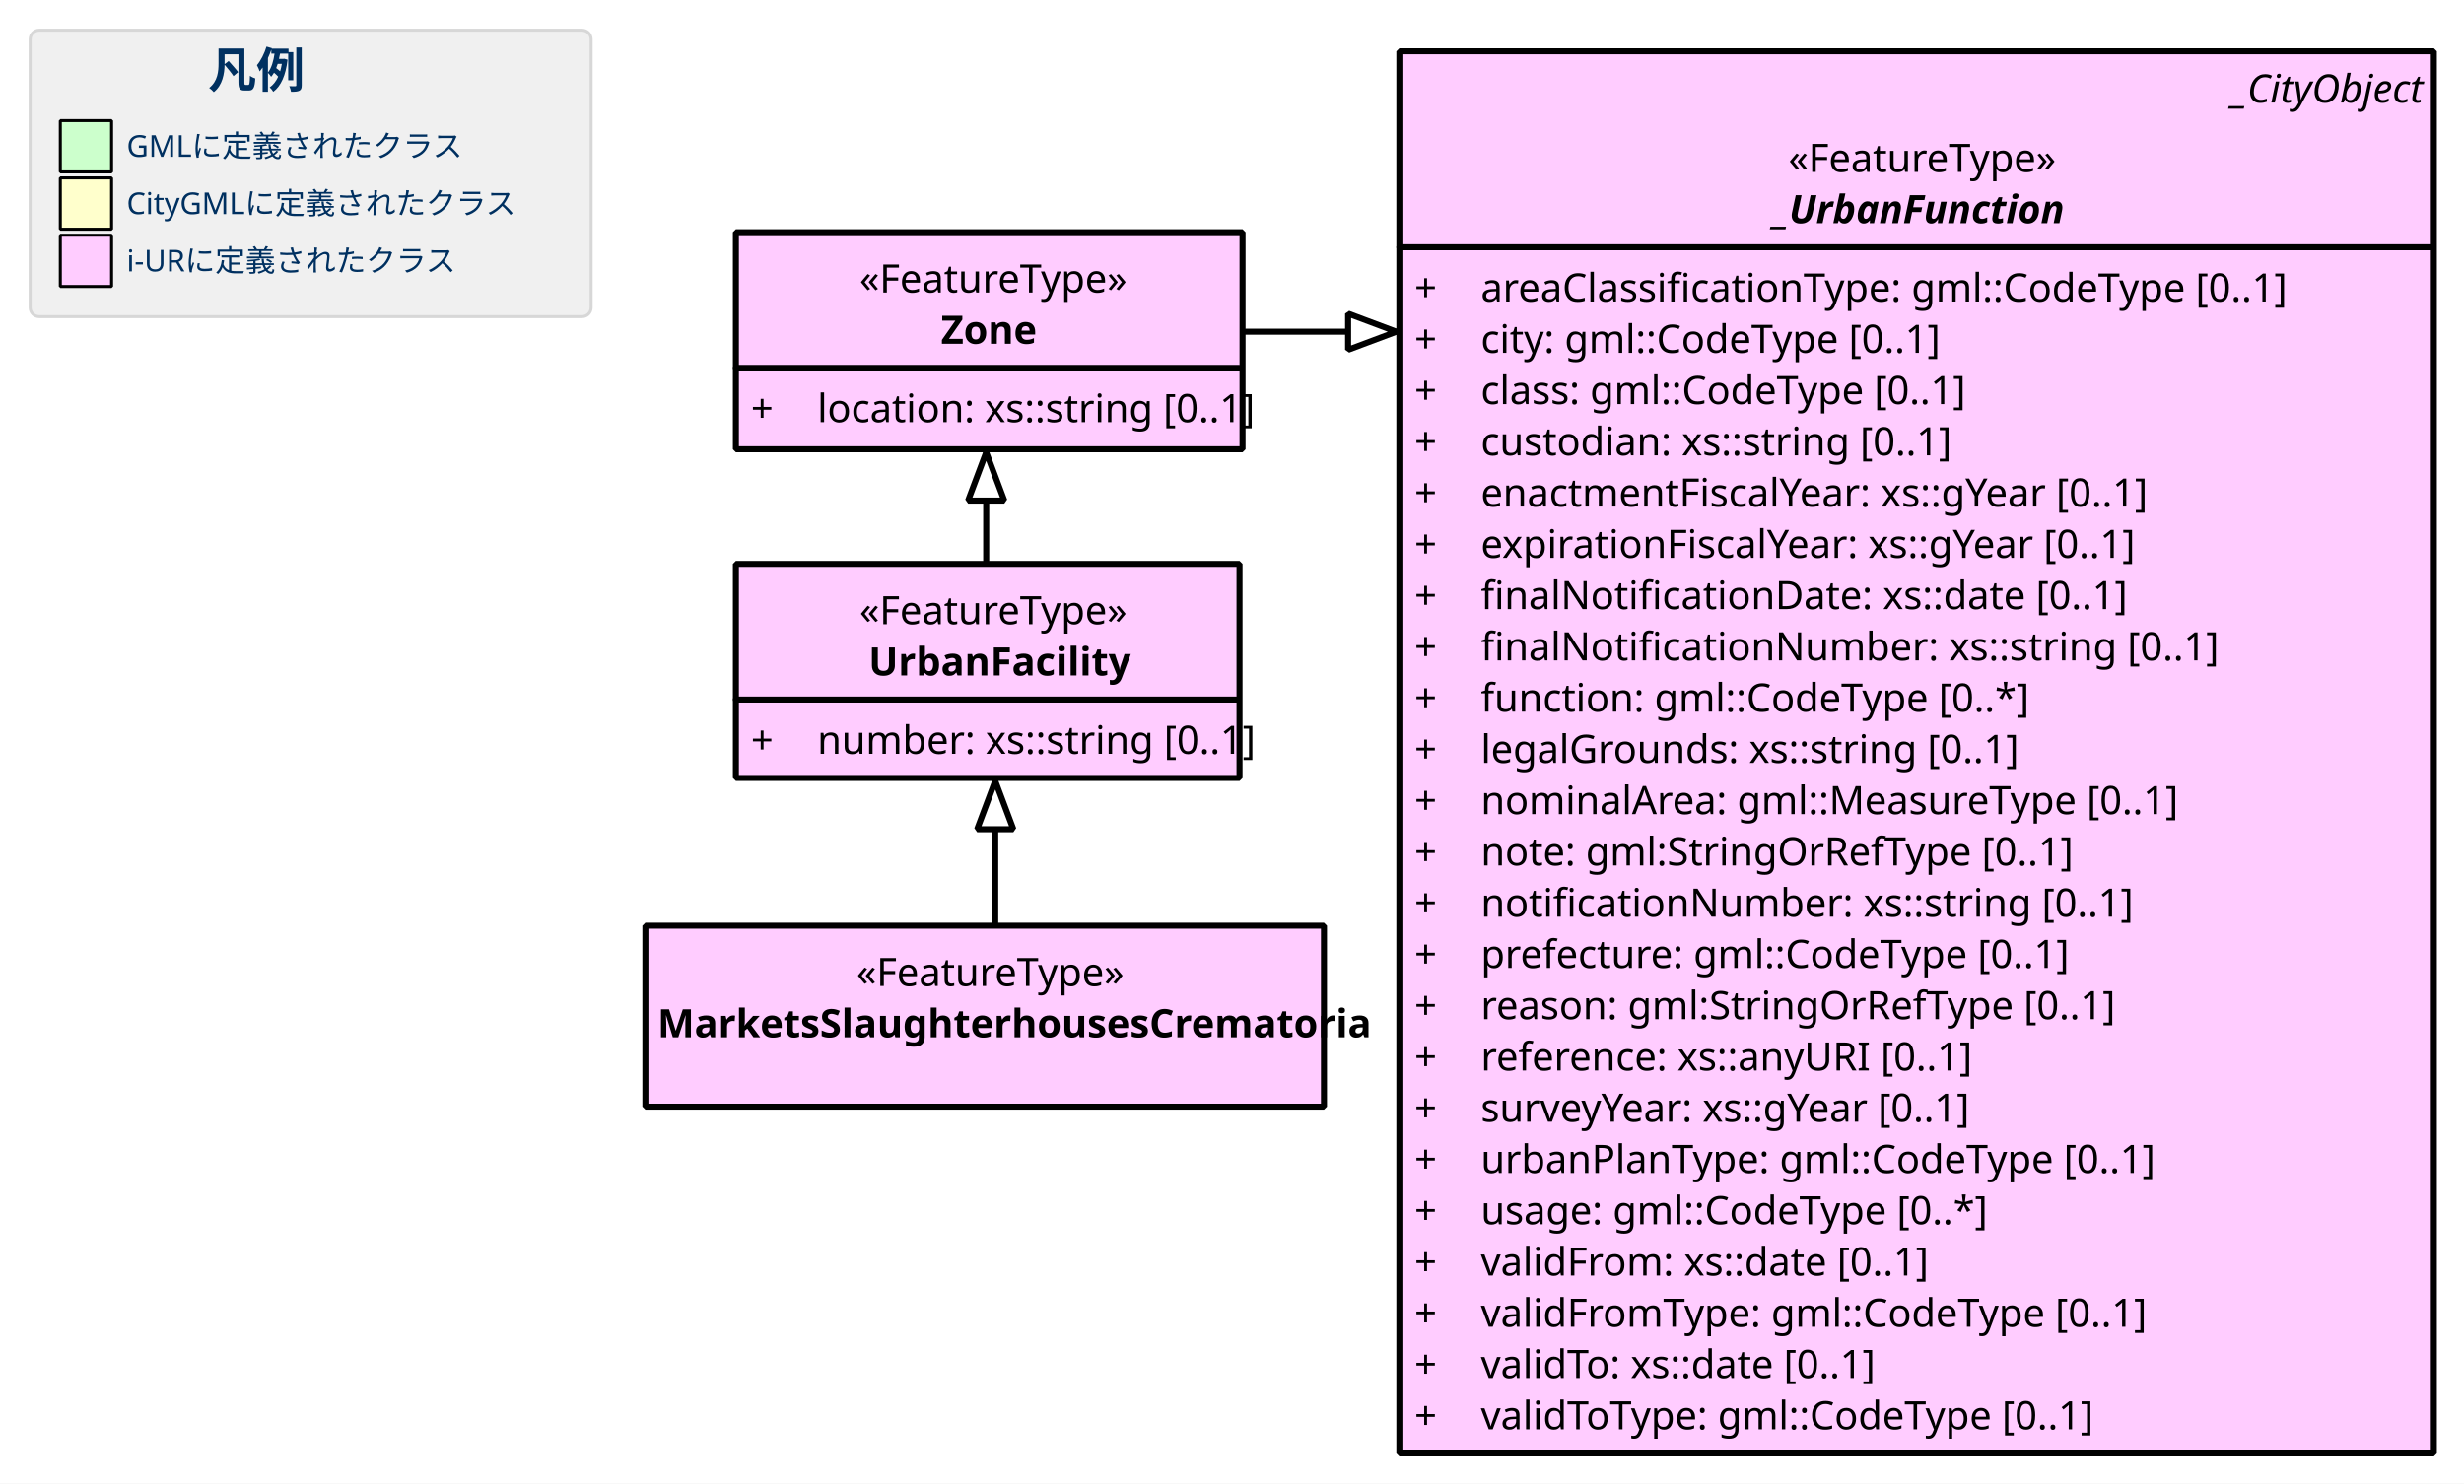
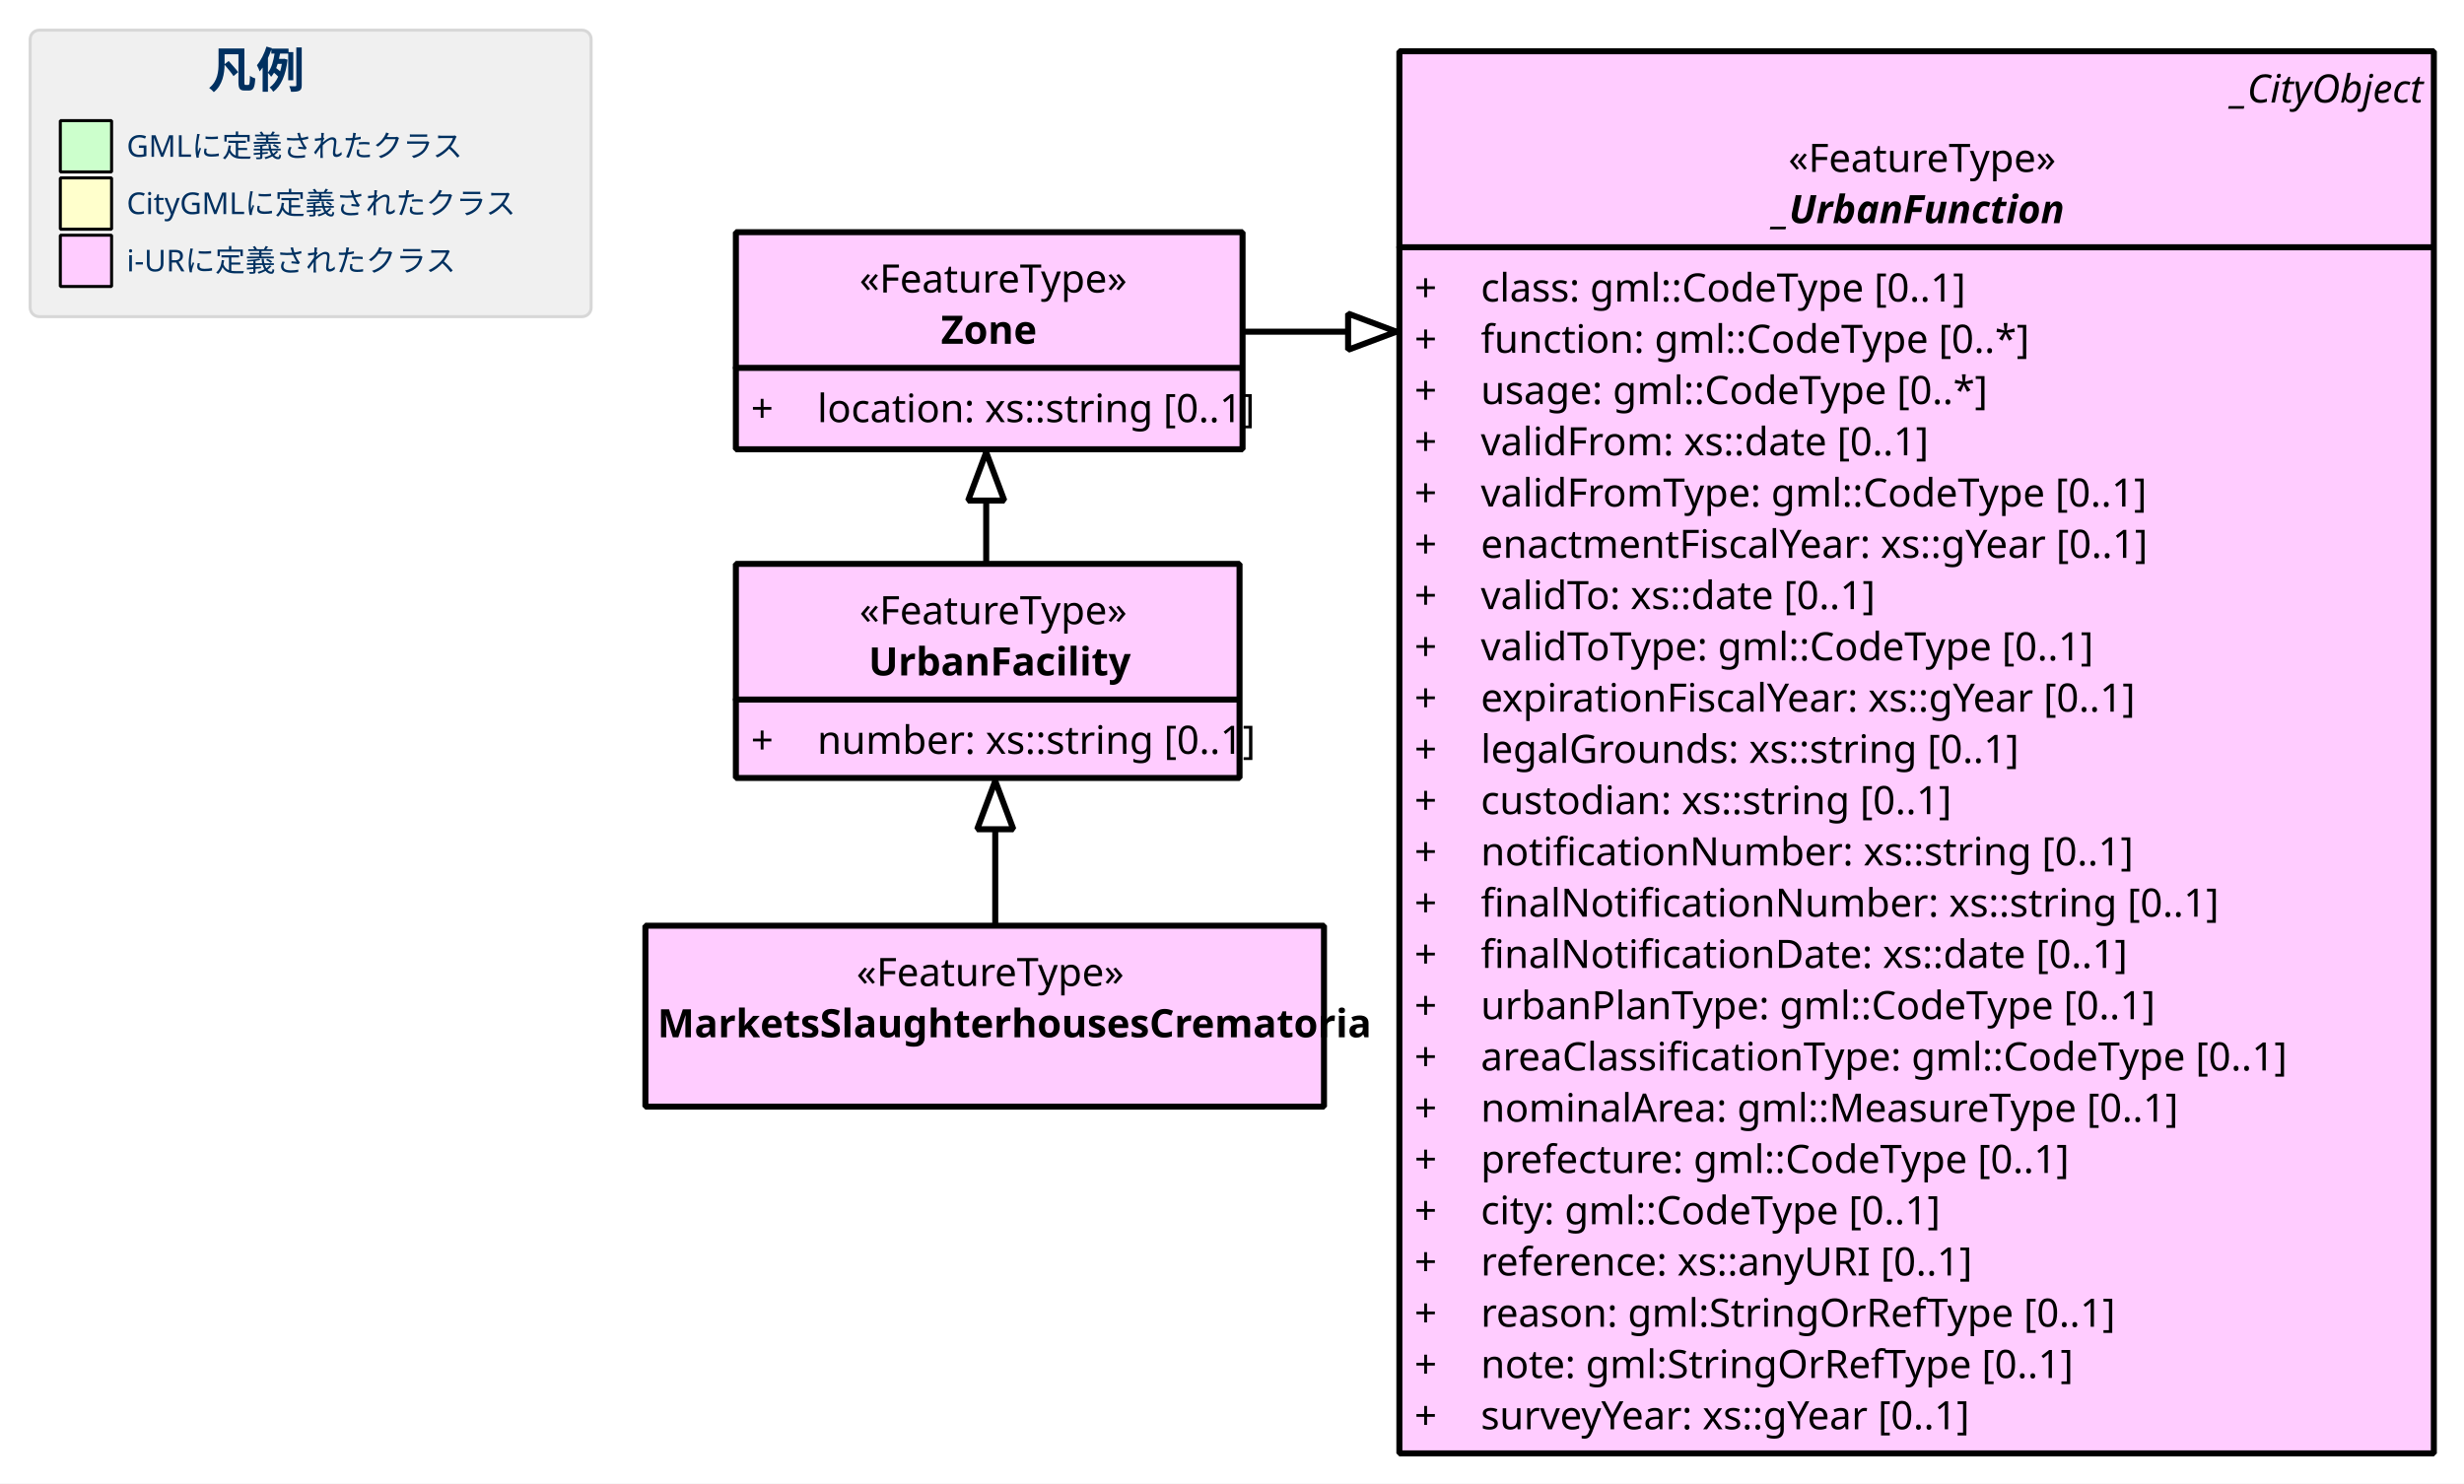
<svg xmlns="http://www.w3.org/2000/svg" width="21.62cm" height="13.02cm" viewBox="0 0 817 492">
  <g style="fill:#FFFFFF;fill-opacity:1.00;">
    <rect x="0" y="0" width="817" height="492" shape-rendering="auto" />
  </g>
  <g style="stroke-width:2;stroke-linecap:round;stroke-linejoin:bevel; fill:#FFCCFF;fill-opacity:1.00; stroke:#000000; stroke-opacity:1.00">
    <rect x="214" y="307" width="225" height="60" rx="0.00" shape-rendering="auto" />
  </g>
  <g style="stroke-width:1;stroke-linecap:round;stroke-linejoin:bevel; fill:#000000;fill-opacity:1.00; stroke:#000000; stroke-opacity:0.00">
    <text x="284.00" y="327.00" textLength="85" style="font-family:Yu Gothic UI; font-weight:400; font-style:normal; font-size:13px; fill:#000000;fill-opacity:1.00; stroke:#000000; stroke-opacity:0.00 stroke-width:0; white-space: pre;" xml:space="preserve" transform="rotate(-0.00 284.00 327.00)">«FeatureType»</text>
    <text x="218.00" y="344.00" textLength="217" style="font-family:Yu Gothic UI; font-weight:700; font-style:normal; font-size:13px; fill:#000000;fill-opacity:1.00; stroke:#000000; stroke-opacity:0.00 stroke-width:0; white-space: pre;" xml:space="preserve" transform="rotate(-0.00 218.00 344.00)">MarketsSlaughterhousesCrematoria</text>
  </g>
  <g style="stroke-width:2;stroke-linecap:round;stroke-linejoin:bevel; fill:#FFCCFF;fill-opacity:1.00; stroke:#000000; stroke-opacity:1.00">
    <rect x="244" y="187" width="167" height="71" rx="0.00" shape-rendering="auto" />
  </g>
  <g style="stroke-width:1;stroke-linecap:round;stroke-linejoin:bevel; fill:#000000;fill-opacity:1.00; stroke:#000000; stroke-opacity:0.00">
    <text x="285.00" y="207.00" textLength="85" style="font-family:Yu Gothic UI; font-weight:400; font-style:normal; font-size:13px; fill:#000000;fill-opacity:1.00; stroke:#000000; stroke-opacity:0.00 stroke-width:0; white-space: pre;" xml:space="preserve" transform="rotate(-0.00 285.00 207.00)">«FeatureType»</text>
    <text x="288.00" y="224.00" textLength="78" style="font-family:Yu Gothic UI; font-weight:700; font-style:normal; font-size:13px; fill:#000000;fill-opacity:1.00; stroke:#000000; stroke-opacity:0.00 stroke-width:0; white-space: pre;" xml:space="preserve" transform="rotate(-0.00 288.00 224.00)">UrbanFacility</text>
  </g>
  <g style="stroke-width:2;stroke-linecap:round;stroke-linejoin:bevel; fill:#000000;fill-opacity:0.00; stroke:#000000; stroke-opacity:1.00">
    <path d="M 244 232 L 410 232" shape-rendering="auto" />
  </g>
  <g style="stroke-width:1;stroke-linecap:round;stroke-linejoin:bevel; fill:#000000;fill-opacity:1.00; stroke:#000000; stroke-opacity:0.00">
    <text x="249.00" y="250.00" textLength="13" style="font-family:Yu Gothic UI; font-weight:400; font-style:normal; font-size:13px; fill:#000000;fill-opacity:1.00; stroke:#000000; stroke-opacity:0.00 stroke-width:0; white-space: pre;" xml:space="preserve" transform="rotate(-0.00 249.00 250.00)">+ </text>
    <text x="271.00" y="250.00" textLength="135" style="font-family:Yu Gothic UI; font-weight:400; font-style:normal; font-size:13px; fill:#000000;fill-opacity:1.00; stroke:#000000; stroke-opacity:0.00 stroke-width:0; white-space: pre;" xml:space="preserve" transform="rotate(-0.00 271.00 250.00)">number: xs::string [0..1]</text>
  </g>
  <g style="stroke-width:2;stroke-linecap:round;stroke-linejoin:bevel; fill:#FFCCFF;fill-opacity:1.00; stroke:#000000; stroke-opacity:1.00">
    <rect x="244" y="77" width="168" height="72" rx="0.00" shape-rendering="auto" />
  </g>
  <g style="stroke-width:1;stroke-linecap:round;stroke-linejoin:bevel; fill:#000000;fill-opacity:1.00; stroke:#000000; stroke-opacity:0.00">
    <text x="285.00" y="97.00" textLength="85" style="font-family:Yu Gothic UI; font-weight:400; font-style:normal; font-size:13px; fill:#000000;fill-opacity:1.00; stroke:#000000; stroke-opacity:0.00 stroke-width:0; white-space: pre;" xml:space="preserve" transform="rotate(-0.00 285.00 97.00)">«FeatureType»</text>
    <text x="312.00" y="114.00" textLength="31" style="font-family:Yu Gothic UI; font-weight:700; font-style:normal; font-size:13px; fill:#000000;fill-opacity:1.00; stroke:#000000; stroke-opacity:0.00 stroke-width:0; white-space: pre;" xml:space="preserve" transform="rotate(-0.00 312.00 114.00)">Zone</text>
  </g>
  <g style="stroke-width:2;stroke-linecap:round;stroke-linejoin:bevel; fill:#000000;fill-opacity:0.00; stroke:#000000; stroke-opacity:1.00">
    <path d="M 244 122 L 411 122" shape-rendering="auto" />
  </g>
  <g style="stroke-width:1;stroke-linecap:round;stroke-linejoin:bevel; fill:#000000;fill-opacity:1.00; stroke:#000000; stroke-opacity:0.00">
    <text x="249.00" y="140.00" textLength="13" style="font-family:Yu Gothic UI; font-weight:400; font-style:normal; font-size:13px; fill:#000000;fill-opacity:1.00; stroke:#000000; stroke-opacity:0.00 stroke-width:0; white-space: pre;" xml:space="preserve" transform="rotate(-0.00 249.00 140.00)">+ </text>
    <text x="271.00" y="140.00" textLength="136" style="font-family:Yu Gothic UI; font-weight:400; font-style:normal; font-size:13px; fill:#000000;fill-opacity:1.00; stroke:#000000; stroke-opacity:0.00 stroke-width:0; white-space: pre;" xml:space="preserve" transform="rotate(-0.00 271.00 140.00)">location: xs::string [0..1]</text>
  </g>
  <g style="stroke-width:2;stroke-linecap:round;stroke-linejoin:bevel; fill:#FFCCFF;fill-opacity:1.00; stroke:#000000; stroke-opacity:1.00">
    <rect x="464" y="17" width="343" height="465" rx="0.00" shape-rendering="auto" />
  </g>
  <g style="stroke-width:1;stroke-linecap:round;stroke-linejoin:bevel; fill:#000000;fill-opacity:1.00; stroke:#000000; stroke-opacity:0.00">
    <text x="740.00" y="34.00" textLength="64" style="font-family:Yu Gothic UI; font-weight:400; font-style:italic; font-size:13px; fill:#000000;fill-opacity:1.00; stroke:#000000; stroke-opacity:0.00 stroke-width:0; white-space: pre;" xml:space="preserve" transform="rotate(-0.00 740.00 34.00)">_CityObject</text>
    <text x="593.00" y="57.00" textLength="85" style="font-family:Yu Gothic UI; font-weight:400; font-style:normal; font-size:13px; fill:#000000;fill-opacity:1.00; stroke:#000000; stroke-opacity:0.00 stroke-width:0; white-space: pre;" xml:space="preserve" transform="rotate(-0.00 593.00 57.00)">«FeatureType»</text>
    <text x="588.00" y="74.00" textLength="95" style="font-family:Yu Gothic UI; font-weight:700; font-style:italic; font-size:13px; fill:#000000;fill-opacity:1.00; stroke:#000000; stroke-opacity:0.00 stroke-width:0; white-space: pre;" xml:space="preserve" transform="rotate(-0.00 588.00 74.00)">_UrbanFunction</text>
  </g>
  <g style="stroke-width:2;stroke-linecap:round;stroke-linejoin:bevel; fill:#000000;fill-opacity:0.00; stroke:#000000; stroke-opacity:1.00">
    <path d="M 464 82 L 806 82" shape-rendering="auto" />
  </g>
  <g style="stroke-width:1;stroke-linecap:round;stroke-linejoin:bevel; fill:#000000;fill-opacity:1.00; stroke:#000000; stroke-opacity:0.00">
    <text x="469.00" y="100.00" textLength="13" style="font-family:Yu Gothic UI; font-weight:400; font-style:normal; font-size:13px; fill:#000000;fill-opacity:1.00; stroke:#000000; stroke-opacity:0.00 stroke-width:0; white-space: pre;" xml:space="preserve" transform="rotate(-0.00 469.00 100.00)">+ </text>
-     <text x="491.00" y="100.00" textLength="255" style="font-family:Yu Gothic UI; font-weight:400; font-style:normal; font-size:13px; fill:#000000;fill-opacity:1.00; stroke:#000000; stroke-opacity:0.00 stroke-width:0; white-space: pre;" xml:space="preserve" transform="rotate(-0.00 491.00 100.00)">areaClassificationType: gml::CodeType [0..1]</text>
+     <text x="491.00" y="100.00" textLength="154" style="font-family:Yu Gothic UI; font-weight:400; font-style:normal; font-size:13px; fill:#000000;fill-opacity:1.00; stroke:#000000; stroke-opacity:0.00 stroke-width:0; white-space: pre;" xml:space="preserve" transform="rotate(-0.00 491.00 100.00)">class: gml::CodeType [0..1]</text>
    <text x="469.00" y="117.00" textLength="13" style="font-family:Yu Gothic UI; font-weight:400; font-style:normal; font-size:13px; fill:#000000;fill-opacity:1.00; stroke:#000000; stroke-opacity:0.00 stroke-width:0; white-space: pre;" xml:space="preserve" transform="rotate(-0.00 469.00 117.00)">+ </text>
-     <text x="491.00" y="117.00" textLength="145" style="font-family:Yu Gothic UI; font-weight:400; font-style:normal; font-size:13px; fill:#000000;fill-opacity:1.00; stroke:#000000; stroke-opacity:0.00 stroke-width:0; white-space: pre;" xml:space="preserve" transform="rotate(-0.00 491.00 117.00)">city: gml::CodeType [0..1]</text>
+     <text x="491.00" y="117.00" textLength="170" style="font-family:Yu Gothic UI; font-weight:400; font-style:normal; font-size:13px; fill:#000000;fill-opacity:1.00; stroke:#000000; stroke-opacity:0.00 stroke-width:0; white-space: pre;" xml:space="preserve" transform="rotate(-0.00 491.00 117.00)">function: gml::CodeType [0..*]</text>
    <text x="469.00" y="134.00" textLength="13" style="font-family:Yu Gothic UI; font-weight:400; font-style:normal; font-size:13px; fill:#000000;fill-opacity:1.00; stroke:#000000; stroke-opacity:0.00 stroke-width:0; white-space: pre;" xml:space="preserve" transform="rotate(-0.00 469.00 134.00)">+ </text>
-     <text x="491.00" y="134.00" textLength="154" style="font-family:Yu Gothic UI; font-weight:400; font-style:normal; font-size:13px; fill:#000000;fill-opacity:1.00; stroke:#000000; stroke-opacity:0.00 stroke-width:0; white-space: pre;" xml:space="preserve" transform="rotate(-0.00 491.00 134.00)">class: gml::CodeType [0..1]</text>
+     <text x="491.00" y="134.00" textLength="159" style="font-family:Yu Gothic UI; font-weight:400; font-style:normal; font-size:13px; fill:#000000;fill-opacity:1.00; stroke:#000000; stroke-opacity:0.00 stroke-width:0; white-space: pre;" xml:space="preserve" transform="rotate(-0.00 491.00 134.00)">usage: gml::CodeType [0..*]</text>
    <text x="469.00" y="151.00" textLength="13" style="font-family:Yu Gothic UI; font-weight:400; font-style:normal; font-size:13px; fill:#000000;fill-opacity:1.00; stroke:#000000; stroke-opacity:0.00 stroke-width:0; white-space: pre;" xml:space="preserve" transform="rotate(-0.00 469.00 151.00)">+ </text>
-     <text x="491.00" y="151.00" textLength="146" style="font-family:Yu Gothic UI; font-weight:400; font-style:normal; font-size:13px; fill:#000000;fill-opacity:1.00; stroke:#000000; stroke-opacity:0.00 stroke-width:0; white-space: pre;" xml:space="preserve" transform="rotate(-0.00 491.00 151.00)">custodian: xs::string [0..1]</text>
+     <text x="491.00" y="151.00" textLength="140" style="font-family:Yu Gothic UI; font-weight:400; font-style:normal; font-size:13px; fill:#000000;fill-opacity:1.00; stroke:#000000; stroke-opacity:0.00 stroke-width:0; white-space: pre;" xml:space="preserve" transform="rotate(-0.00 491.00 151.00)">validFrom: xs::date [0..1]</text>
    <text x="469.00" y="168.00" textLength="13" style="font-family:Yu Gothic UI; font-weight:400; font-style:normal; font-size:13px; fill:#000000;fill-opacity:1.00; stroke:#000000; stroke-opacity:0.00 stroke-width:0; white-space: pre;" xml:space="preserve" transform="rotate(-0.00 469.00 168.00)">+ </text>
-     <text x="491.00" y="168.00" textLength="208" style="font-family:Yu Gothic UI; font-weight:400; font-style:normal; font-size:13px; fill:#000000;fill-opacity:1.00; stroke:#000000; stroke-opacity:0.00 stroke-width:0; white-space: pre;" xml:space="preserve" transform="rotate(-0.00 491.00 168.00)">enactmentFiscalYear: xs::gYear [0..1]</text>
+     <text x="491.00" y="168.00" textLength="211" style="font-family:Yu Gothic UI; font-weight:400; font-style:normal; font-size:13px; fill:#000000;fill-opacity:1.00; stroke:#000000; stroke-opacity:0.00 stroke-width:0; white-space: pre;" xml:space="preserve" transform="rotate(-0.00 491.00 168.00)">validFromType: gml::CodeType [0..1]</text>
    <text x="469.00" y="185.00" textLength="13" style="font-family:Yu Gothic UI; font-weight:400; font-style:normal; font-size:13px; fill:#000000;fill-opacity:1.00; stroke:#000000; stroke-opacity:0.00 stroke-width:0; white-space: pre;" xml:space="preserve" transform="rotate(-0.00 469.00 185.00)">+ </text>
-     <text x="491.00" y="185.00" textLength="206" style="font-family:Yu Gothic UI; font-weight:400; font-style:normal; font-size:13px; fill:#000000;fill-opacity:1.00; stroke:#000000; stroke-opacity:0.00 stroke-width:0; white-space: pre;" xml:space="preserve" transform="rotate(-0.00 491.00 185.00)">expirationFiscalYear: xs::gYear [0..1]</text>
+     <text x="491.00" y="185.00" textLength="208" style="font-family:Yu Gothic UI; font-weight:400; font-style:normal; font-size:13px; fill:#000000;fill-opacity:1.00; stroke:#000000; stroke-opacity:0.00 stroke-width:0; white-space: pre;" xml:space="preserve" transform="rotate(-0.00 491.00 185.00)">enactmentFiscalYear: xs::gYear [0..1]</text>
    <text x="469.00" y="202.00" textLength="13" style="font-family:Yu Gothic UI; font-weight:400; font-style:normal; font-size:13px; fill:#000000;fill-opacity:1.00; stroke:#000000; stroke-opacity:0.00 stroke-width:0; white-space: pre;" xml:space="preserve" transform="rotate(-0.00 469.00 202.00)">+ </text>
-     <text x="491.00" y="202.00" textLength="201" style="font-family:Yu Gothic UI; font-weight:400; font-style:normal; font-size:13px; fill:#000000;fill-opacity:1.00; stroke:#000000; stroke-opacity:0.00 stroke-width:0; white-space: pre;" xml:space="preserve" transform="rotate(-0.00 491.00 202.00)">finalNotificationDate: xs::date [0..1]</text>
+     <text x="491.00" y="202.00" textLength="125" style="font-family:Yu Gothic UI; font-weight:400; font-style:normal; font-size:13px; fill:#000000;fill-opacity:1.00; stroke:#000000; stroke-opacity:0.00 stroke-width:0; white-space: pre;" xml:space="preserve" transform="rotate(-0.00 491.00 202.00)">validTo: xs::date [0..1]</text>
    <text x="469.00" y="219.00" textLength="13" style="font-family:Yu Gothic UI; font-weight:400; font-style:normal; font-size:13px; fill:#000000;fill-opacity:1.00; stroke:#000000; stroke-opacity:0.00 stroke-width:0; white-space: pre;" xml:space="preserve" transform="rotate(-0.00 469.00 219.00)">+ </text>
-     <text x="491.00" y="219.00" textLength="229" style="font-family:Yu Gothic UI; font-weight:400; font-style:normal; font-size:13px; fill:#000000;fill-opacity:1.00; stroke:#000000; stroke-opacity:0.00 stroke-width:0; white-space: pre;" xml:space="preserve" transform="rotate(-0.00 491.00 219.00)">finalNotificationNumber: xs::string [0..1]</text>
+     <text x="491.00" y="219.00" textLength="196" style="font-family:Yu Gothic UI; font-weight:400; font-style:normal; font-size:13px; fill:#000000;fill-opacity:1.00; stroke:#000000; stroke-opacity:0.00 stroke-width:0; white-space: pre;" xml:space="preserve" transform="rotate(-0.00 491.00 219.00)">validToType: gml::CodeType [0..1]</text>
    <text x="469.00" y="236.00" textLength="13" style="font-family:Yu Gothic UI; font-weight:400; font-style:normal; font-size:13px; fill:#000000;fill-opacity:1.00; stroke:#000000; stroke-opacity:0.00 stroke-width:0; white-space: pre;" xml:space="preserve" transform="rotate(-0.00 469.00 236.00)">+ </text>
-     <text x="491.00" y="236.00" textLength="170" style="font-family:Yu Gothic UI; font-weight:400; font-style:normal; font-size:13px; fill:#000000;fill-opacity:1.00; stroke:#000000; stroke-opacity:0.00 stroke-width:0; white-space: pre;" xml:space="preserve" transform="rotate(-0.00 491.00 236.00)">function: gml::CodeType [0..*]</text>
+     <text x="491.00" y="236.00" textLength="206" style="font-family:Yu Gothic UI; font-weight:400; font-style:normal; font-size:13px; fill:#000000;fill-opacity:1.00; stroke:#000000; stroke-opacity:0.00 stroke-width:0; white-space: pre;" xml:space="preserve" transform="rotate(-0.00 491.00 236.00)">expirationFiscalYear: xs::gYear [0..1]</text>
    <text x="469.00" y="253.00" textLength="13" style="font-family:Yu Gothic UI; font-weight:400; font-style:normal; font-size:13px; fill:#000000;fill-opacity:1.00; stroke:#000000; stroke-opacity:0.00 stroke-width:0; white-space: pre;" xml:space="preserve" transform="rotate(-0.00 469.00 253.00)">+ </text>
    <text x="491.00" y="253.00" textLength="168" style="font-family:Yu Gothic UI; font-weight:400; font-style:normal; font-size:13px; fill:#000000;fill-opacity:1.00; stroke:#000000; stroke-opacity:0.00 stroke-width:0; white-space: pre;" xml:space="preserve" transform="rotate(-0.00 491.00 253.00)">legalGrounds: xs::string [0..1]</text>
    <text x="469.00" y="270.00" textLength="13" style="font-family:Yu Gothic UI; font-weight:400; font-style:normal; font-size:13px; fill:#000000;fill-opacity:1.00; stroke:#000000; stroke-opacity:0.00 stroke-width:0; white-space: pre;" xml:space="preserve" transform="rotate(-0.00 469.00 270.00)">+ </text>
-     <text x="491.00" y="270.00" textLength="219" style="font-family:Yu Gothic UI; font-weight:400; font-style:normal; font-size:13px; fill:#000000;fill-opacity:1.00; stroke:#000000; stroke-opacity:0.00 stroke-width:0; white-space: pre;" xml:space="preserve" transform="rotate(-0.00 491.00 270.00)">nominalArea: gml::MeasureType [0..1]</text>
+     <text x="491.00" y="270.00" textLength="146" style="font-family:Yu Gothic UI; font-weight:400; font-style:normal; font-size:13px; fill:#000000;fill-opacity:1.00; stroke:#000000; stroke-opacity:0.00 stroke-width:0; white-space: pre;" xml:space="preserve" transform="rotate(-0.00 491.00 270.00)">custodian: xs::string [0..1]</text>
    <text x="469.00" y="287.00" textLength="13" style="font-family:Yu Gothic UI; font-weight:400; font-style:normal; font-size:13px; fill:#000000;fill-opacity:1.00; stroke:#000000; stroke-opacity:0.00 stroke-width:0; white-space: pre;" xml:space="preserve" transform="rotate(-0.00 469.00 287.00)">+ </text>
-     <text x="491.00" y="287.00" textLength="186" style="font-family:Yu Gothic UI; font-weight:400; font-style:normal; font-size:13px; fill:#000000;fill-opacity:1.00; stroke:#000000; stroke-opacity:0.00 stroke-width:0; white-space: pre;" xml:space="preserve" transform="rotate(-0.00 491.00 287.00)">note: gml:StringOrRefType [0..1]</text>
+     <text x="491.00" y="287.00" textLength="202" style="font-family:Yu Gothic UI; font-weight:400; font-style:normal; font-size:13px; fill:#000000;fill-opacity:1.00; stroke:#000000; stroke-opacity:0.00 stroke-width:0; white-space: pre;" xml:space="preserve" transform="rotate(-0.00 491.00 287.00)">notificationNumber: xs::string [0..1]</text>
    <text x="469.00" y="304.00" textLength="13" style="font-family:Yu Gothic UI; font-weight:400; font-style:normal; font-size:13px; fill:#000000;fill-opacity:1.00; stroke:#000000; stroke-opacity:0.00 stroke-width:0; white-space: pre;" xml:space="preserve" transform="rotate(-0.00 469.00 304.00)">+ </text>
-     <text x="491.00" y="304.00" textLength="202" style="font-family:Yu Gothic UI; font-weight:400; font-style:normal; font-size:13px; fill:#000000;fill-opacity:1.00; stroke:#000000; stroke-opacity:0.00 stroke-width:0; white-space: pre;" xml:space="preserve" transform="rotate(-0.00 491.00 304.00)">notificationNumber: xs::string [0..1]</text>
+     <text x="491.00" y="304.00" textLength="229" style="font-family:Yu Gothic UI; font-weight:400; font-style:normal; font-size:13px; fill:#000000;fill-opacity:1.00; stroke:#000000; stroke-opacity:0.00 stroke-width:0; white-space: pre;" xml:space="preserve" transform="rotate(-0.00 491.00 304.00)">finalNotificationNumber: xs::string [0..1]</text>
    <text x="469.00" y="321.00" textLength="13" style="font-family:Yu Gothic UI; font-weight:400; font-style:normal; font-size:13px; fill:#000000;fill-opacity:1.00; stroke:#000000; stroke-opacity:0.00 stroke-width:0; white-space: pre;" xml:space="preserve" transform="rotate(-0.00 469.00 321.00)">+ </text>
-     <text x="491.00" y="321.00" textLength="186" style="font-family:Yu Gothic UI; font-weight:400; font-style:normal; font-size:13px; fill:#000000;fill-opacity:1.00; stroke:#000000; stroke-opacity:0.00 stroke-width:0; white-space: pre;" xml:space="preserve" transform="rotate(-0.00 491.00 321.00)">prefecture: gml::CodeType [0..1]</text>
+     <text x="491.00" y="321.00" textLength="201" style="font-family:Yu Gothic UI; font-weight:400; font-style:normal; font-size:13px; fill:#000000;fill-opacity:1.00; stroke:#000000; stroke-opacity:0.00 stroke-width:0; white-space: pre;" xml:space="preserve" transform="rotate(-0.00 491.00 321.00)">finalNotificationDate: xs::date [0..1]</text>
    <text x="469.00" y="338.00" textLength="13" style="font-family:Yu Gothic UI; font-weight:400; font-style:normal; font-size:13px; fill:#000000;fill-opacity:1.00; stroke:#000000; stroke-opacity:0.00 stroke-width:0; white-space: pre;" xml:space="preserve" transform="rotate(-0.00 469.00 338.00)">+ </text>
-     <text x="491.00" y="338.00" textLength="200" style="font-family:Yu Gothic UI; font-weight:400; font-style:normal; font-size:13px; fill:#000000;fill-opacity:1.00; stroke:#000000; stroke-opacity:0.00 stroke-width:0; white-space: pre;" xml:space="preserve" transform="rotate(-0.00 491.00 338.00)">reason: gml:StringOrRefType [0..1]</text>
+     <text x="491.00" y="338.00" textLength="212" style="font-family:Yu Gothic UI; font-weight:400; font-style:normal; font-size:13px; fill:#000000;fill-opacity:1.00; stroke:#000000; stroke-opacity:0.00 stroke-width:0; white-space: pre;" xml:space="preserve" transform="rotate(-0.00 491.00 338.00)">urbanPlanType: gml::CodeType [0..1]</text>
    <text x="469.00" y="355.00" textLength="13" style="font-family:Yu Gothic UI; font-weight:400; font-style:normal; font-size:13px; fill:#000000;fill-opacity:1.00; stroke:#000000; stroke-opacity:0.00 stroke-width:0; white-space: pre;" xml:space="preserve" transform="rotate(-0.00 469.00 355.00)">+ </text>
-     <text x="491.00" y="355.00" textLength="152" style="font-family:Yu Gothic UI; font-weight:400; font-style:normal; font-size:13px; fill:#000000;fill-opacity:1.00; stroke:#000000; stroke-opacity:0.00 stroke-width:0; white-space: pre;" xml:space="preserve" transform="rotate(-0.00 491.00 355.00)">reference: xs::anyURI [0..1]</text>
+     <text x="491.00" y="355.00" textLength="255" style="font-family:Yu Gothic UI; font-weight:400; font-style:normal; font-size:13px; fill:#000000;fill-opacity:1.00; stroke:#000000; stroke-opacity:0.00 stroke-width:0; white-space: pre;" xml:space="preserve" transform="rotate(-0.00 491.00 355.00)">areaClassificationType: gml::CodeType [0..1]</text>
    <text x="469.00" y="372.00" textLength="13" style="font-family:Yu Gothic UI; font-weight:400; font-style:normal; font-size:13px; fill:#000000;fill-opacity:1.00; stroke:#000000; stroke-opacity:0.00 stroke-width:0; white-space: pre;" xml:space="preserve" transform="rotate(-0.00 469.00 372.00)">+ </text>
-     <text x="491.00" y="372.00" textLength="154" style="font-family:Yu Gothic UI; font-weight:400; font-style:normal; font-size:13px; fill:#000000;fill-opacity:1.00; stroke:#000000; stroke-opacity:0.00 stroke-width:0; white-space: pre;" xml:space="preserve" transform="rotate(-0.00 491.00 372.00)">surveyYear: xs::gYear [0..1]</text>
+     <text x="491.00" y="372.00" textLength="219" style="font-family:Yu Gothic UI; font-weight:400; font-style:normal; font-size:13px; fill:#000000;fill-opacity:1.00; stroke:#000000; stroke-opacity:0.00 stroke-width:0; white-space: pre;" xml:space="preserve" transform="rotate(-0.00 491.00 372.00)">nominalArea: gml::MeasureType [0..1]</text>
    <text x="469.00" y="389.00" textLength="13" style="font-family:Yu Gothic UI; font-weight:400; font-style:normal; font-size:13px; fill:#000000;fill-opacity:1.00; stroke:#000000; stroke-opacity:0.00 stroke-width:0; white-space: pre;" xml:space="preserve" transform="rotate(-0.00 469.00 389.00)">+ </text>
-     <text x="491.00" y="389.00" textLength="212" style="font-family:Yu Gothic UI; font-weight:400; font-style:normal; font-size:13px; fill:#000000;fill-opacity:1.00; stroke:#000000; stroke-opacity:0.00 stroke-width:0; white-space: pre;" xml:space="preserve" transform="rotate(-0.00 491.00 389.00)">urbanPlanType: gml::CodeType [0..1]</text>
+     <text x="491.00" y="389.00" textLength="186" style="font-family:Yu Gothic UI; font-weight:400; font-style:normal; font-size:13px; fill:#000000;fill-opacity:1.00; stroke:#000000; stroke-opacity:0.00 stroke-width:0; white-space: pre;" xml:space="preserve" transform="rotate(-0.00 491.00 389.00)">prefecture: gml::CodeType [0..1]</text>
    <text x="469.00" y="406.00" textLength="13" style="font-family:Yu Gothic UI; font-weight:400; font-style:normal; font-size:13px; fill:#000000;fill-opacity:1.00; stroke:#000000; stroke-opacity:0.00 stroke-width:0; white-space: pre;" xml:space="preserve" transform="rotate(-0.00 469.00 406.00)">+ </text>
-     <text x="491.00" y="406.00" textLength="159" style="font-family:Yu Gothic UI; font-weight:400; font-style:normal; font-size:13px; fill:#000000;fill-opacity:1.00; stroke:#000000; stroke-opacity:0.00 stroke-width:0; white-space: pre;" xml:space="preserve" transform="rotate(-0.00 491.00 406.00)">usage: gml::CodeType [0..*]</text>
+     <text x="491.00" y="406.00" textLength="145" style="font-family:Yu Gothic UI; font-weight:400; font-style:normal; font-size:13px; fill:#000000;fill-opacity:1.00; stroke:#000000; stroke-opacity:0.00 stroke-width:0; white-space: pre;" xml:space="preserve" transform="rotate(-0.00 491.00 406.00)">city: gml::CodeType [0..1]</text>
    <text x="469.00" y="423.00" textLength="13" style="font-family:Yu Gothic UI; font-weight:400; font-style:normal; font-size:13px; fill:#000000;fill-opacity:1.00; stroke:#000000; stroke-opacity:0.00 stroke-width:0; white-space: pre;" xml:space="preserve" transform="rotate(-0.00 469.00 423.00)">+ </text>
-     <text x="491.00" y="423.00" textLength="140" style="font-family:Yu Gothic UI; font-weight:400; font-style:normal; font-size:13px; fill:#000000;fill-opacity:1.00; stroke:#000000; stroke-opacity:0.00 stroke-width:0; white-space: pre;" xml:space="preserve" transform="rotate(-0.00 491.00 423.00)">validFrom: xs::date [0..1]</text>
+     <text x="491.00" y="423.00" textLength="152" style="font-family:Yu Gothic UI; font-weight:400; font-style:normal; font-size:13px; fill:#000000;fill-opacity:1.00; stroke:#000000; stroke-opacity:0.00 stroke-width:0; white-space: pre;" xml:space="preserve" transform="rotate(-0.00 491.00 423.00)">reference: xs::anyURI [0..1]</text>
    <text x="469.00" y="440.00" textLength="13" style="font-family:Yu Gothic UI; font-weight:400; font-style:normal; font-size:13px; fill:#000000;fill-opacity:1.00; stroke:#000000; stroke-opacity:0.00 stroke-width:0; white-space: pre;" xml:space="preserve" transform="rotate(-0.00 469.00 440.00)">+ </text>
-     <text x="491.00" y="440.00" textLength="211" style="font-family:Yu Gothic UI; font-weight:400; font-style:normal; font-size:13px; fill:#000000;fill-opacity:1.00; stroke:#000000; stroke-opacity:0.00 stroke-width:0; white-space: pre;" xml:space="preserve" transform="rotate(-0.00 491.00 440.00)">validFromType: gml::CodeType [0..1]</text>
+     <text x="491.00" y="440.00" textLength="200" style="font-family:Yu Gothic UI; font-weight:400; font-style:normal; font-size:13px; fill:#000000;fill-opacity:1.00; stroke:#000000; stroke-opacity:0.00 stroke-width:0; white-space: pre;" xml:space="preserve" transform="rotate(-0.00 491.00 440.00)">reason: gml:StringOrRefType [0..1]</text>
    <text x="469.00" y="457.00" textLength="13" style="font-family:Yu Gothic UI; font-weight:400; font-style:normal; font-size:13px; fill:#000000;fill-opacity:1.00; stroke:#000000; stroke-opacity:0.00 stroke-width:0; white-space: pre;" xml:space="preserve" transform="rotate(-0.00 469.00 457.00)">+ </text>
-     <text x="491.00" y="457.00" textLength="125" style="font-family:Yu Gothic UI; font-weight:400; font-style:normal; font-size:13px; fill:#000000;fill-opacity:1.00; stroke:#000000; stroke-opacity:0.00 stroke-width:0; white-space: pre;" xml:space="preserve" transform="rotate(-0.00 491.00 457.00)">validTo: xs::date [0..1]</text>
+     <text x="491.00" y="457.00" textLength="186" style="font-family:Yu Gothic UI; font-weight:400; font-style:normal; font-size:13px; fill:#000000;fill-opacity:1.00; stroke:#000000; stroke-opacity:0.00 stroke-width:0; white-space: pre;" xml:space="preserve" transform="rotate(-0.00 491.00 457.00)">note: gml:StringOrRefType [0..1]</text>
    <text x="469.00" y="474.00" textLength="13" style="font-family:Yu Gothic UI; font-weight:400; font-style:normal; font-size:13px; fill:#000000;fill-opacity:1.00; stroke:#000000; stroke-opacity:0.00 stroke-width:0; white-space: pre;" xml:space="preserve" transform="rotate(-0.00 469.00 474.00)">+ </text>
-     <text x="491.00" y="474.00" textLength="196" style="font-family:Yu Gothic UI; font-weight:400; font-style:normal; font-size:13px; fill:#000000;fill-opacity:1.00; stroke:#000000; stroke-opacity:0.00 stroke-width:0; white-space: pre;" xml:space="preserve" transform="rotate(-0.00 491.00 474.00)">validToType: gml::CodeType [0..1]</text>
+     <text x="491.00" y="474.00" textLength="154" style="font-family:Yu Gothic UI; font-weight:400; font-style:normal; font-size:13px; fill:#000000;fill-opacity:1.00; stroke:#000000; stroke-opacity:0.00 stroke-width:0; white-space: pre;" xml:space="preserve" transform="rotate(-0.00 491.00 474.00)">surveyYear: xs::gYear [0..1]</text>
  </g>
  <g style="stroke-width:1;stroke-linecap:round;stroke-linejoin:bevel; fill:#F0F0F0;fill-opacity:1.00; stroke:#D7D7D7; stroke-opacity:1.00">
    <rect x="10" y="10" width="186" height="95" rx="3.00" shape-rendering="auto" />
  </g>
  <g style="stroke-width:1;stroke-linecap:round;stroke-linejoin:bevel; fill:#CCFFCC;fill-opacity:1.00; stroke:#000000; stroke-opacity:1.00">
    <rect x="20" y="40" width="17" height="17" rx="0.00" shape-rendering="auto" />
  </g>
  <g style="stroke-width:1;stroke-linecap:round;stroke-linejoin:bevel; fill:#003060;fill-opacity:1.00; stroke:#000000; stroke-opacity:0.00">
    <text x="42.00" y="52.00" textLength="93" style="font-family:Calibri; font-weight:0; font-style:normal; font-size:10px; fill:#003060;fill-opacity:1.00; stroke:#000000; stroke-opacity:0.00 stroke-width:0; white-space: pre;" xml:space="preserve" transform="rotate(-0.00 42.00 52.00)">GMLに定義されたクラス</text>
  </g>
  <g style="stroke-width:1;stroke-linecap:round;stroke-linejoin:bevel; fill:#FFFFCC;fill-opacity:1.00; stroke:#000000; stroke-opacity:1.00">
    <rect x="20" y="59" width="17" height="17" rx="0.00" shape-rendering="auto" />
  </g>
  <g style="stroke-width:1;stroke-linecap:round;stroke-linejoin:bevel; fill:#003060;fill-opacity:1.00; stroke:#000000; stroke-opacity:0.00">
    <text x="42.00" y="71.00" textLength="108" style="font-family:Calibri; font-weight:0; font-style:normal; font-size:10px; fill:#003060;fill-opacity:1.00; stroke:#000000; stroke-opacity:0.00 stroke-width:0; white-space: pre;" xml:space="preserve" transform="rotate(-0.00 42.00 71.00)">CityGMLに定義されたクラス</text>
  </g>
  <g style="stroke-width:1;stroke-linecap:round;stroke-linejoin:bevel; fill:#FFCCFF;fill-opacity:1.00; stroke:#000000; stroke-opacity:1.00">
    <rect x="20" y="78" width="17" height="17" rx="0.00" shape-rendering="auto" />
  </g>
  <g style="stroke-width:1;stroke-linecap:round;stroke-linejoin:bevel; fill:#003060;fill-opacity:1.00; stroke:#000000; stroke-opacity:0.00">
    <text x="42.00" y="90.00" textLength="90" style="font-family:Calibri; font-weight:0; font-style:normal; font-size:10px; fill:#003060;fill-opacity:1.00; stroke:#000000; stroke-opacity:0.00 stroke-width:0; white-space: pre;" xml:space="preserve" transform="rotate(-0.00 42.00 90.00)">i-URに定義されたクラス</text>
    <text x="69.00" y="29.00" textLength="32" style="font-family:Calibri; font-weight:700; font-style:normal; font-size:16px; fill:#003060;fill-opacity:1.00; stroke:#000000; stroke-opacity:0.00 stroke-width:0; white-space: pre;" xml:space="preserve" transform="rotate(-0.00 69.00 29.00)">凡例</text>
  </g>
  <g style="stroke-width:2;stroke-linecap:round;stroke-linejoin:bevel; fill:#000000;fill-opacity:0.00; stroke:#000000; stroke-opacity:1.00">
    <path d="M 330 306 L 330 259" shape-rendering="auto" />
  </g>
  <g style="stroke-width:2;stroke-linecap:round;stroke-linejoin:bevel; fill:#FFFFFF;fill-opacity:1.00; stroke:#000000; stroke-opacity:1.00">
    <polygon points="336 275 324 275 330 259" shape-rendering="auto" style="fill-rule:evenodd;" />
  </g>
  <g style="stroke-width:2;stroke-linecap:round;stroke-linejoin:bevel; fill:#000000;fill-opacity:0.00; stroke:#000000; stroke-opacity:1.00">
    <path d="M 327 186 L 327 150" shape-rendering="auto" />
  </g>
  <g style="stroke-width:2;stroke-linecap:round;stroke-linejoin:bevel; fill:#FFFFFF;fill-opacity:1.00; stroke:#000000; stroke-opacity:1.00">
    <polygon points="333 166 321 166 327 150" shape-rendering="auto" style="fill-rule:evenodd;" />
  </g>
  <g style="stroke-width:2;stroke-linecap:round;stroke-linejoin:bevel; fill:#000000;fill-opacity:0.00; stroke:#000000; stroke-opacity:1.00">
    <path d="M 413 110 L 463 110" shape-rendering="auto" />
  </g>
  <g style="stroke-width:2;stroke-linecap:round;stroke-linejoin:bevel; fill:#FFFFFF;fill-opacity:1.00; stroke:#000000; stroke-opacity:1.00">
    <polygon points="447 116 447 104 463 110" shape-rendering="auto" style="fill-rule:evenodd;" />
  </g>
</svg>
